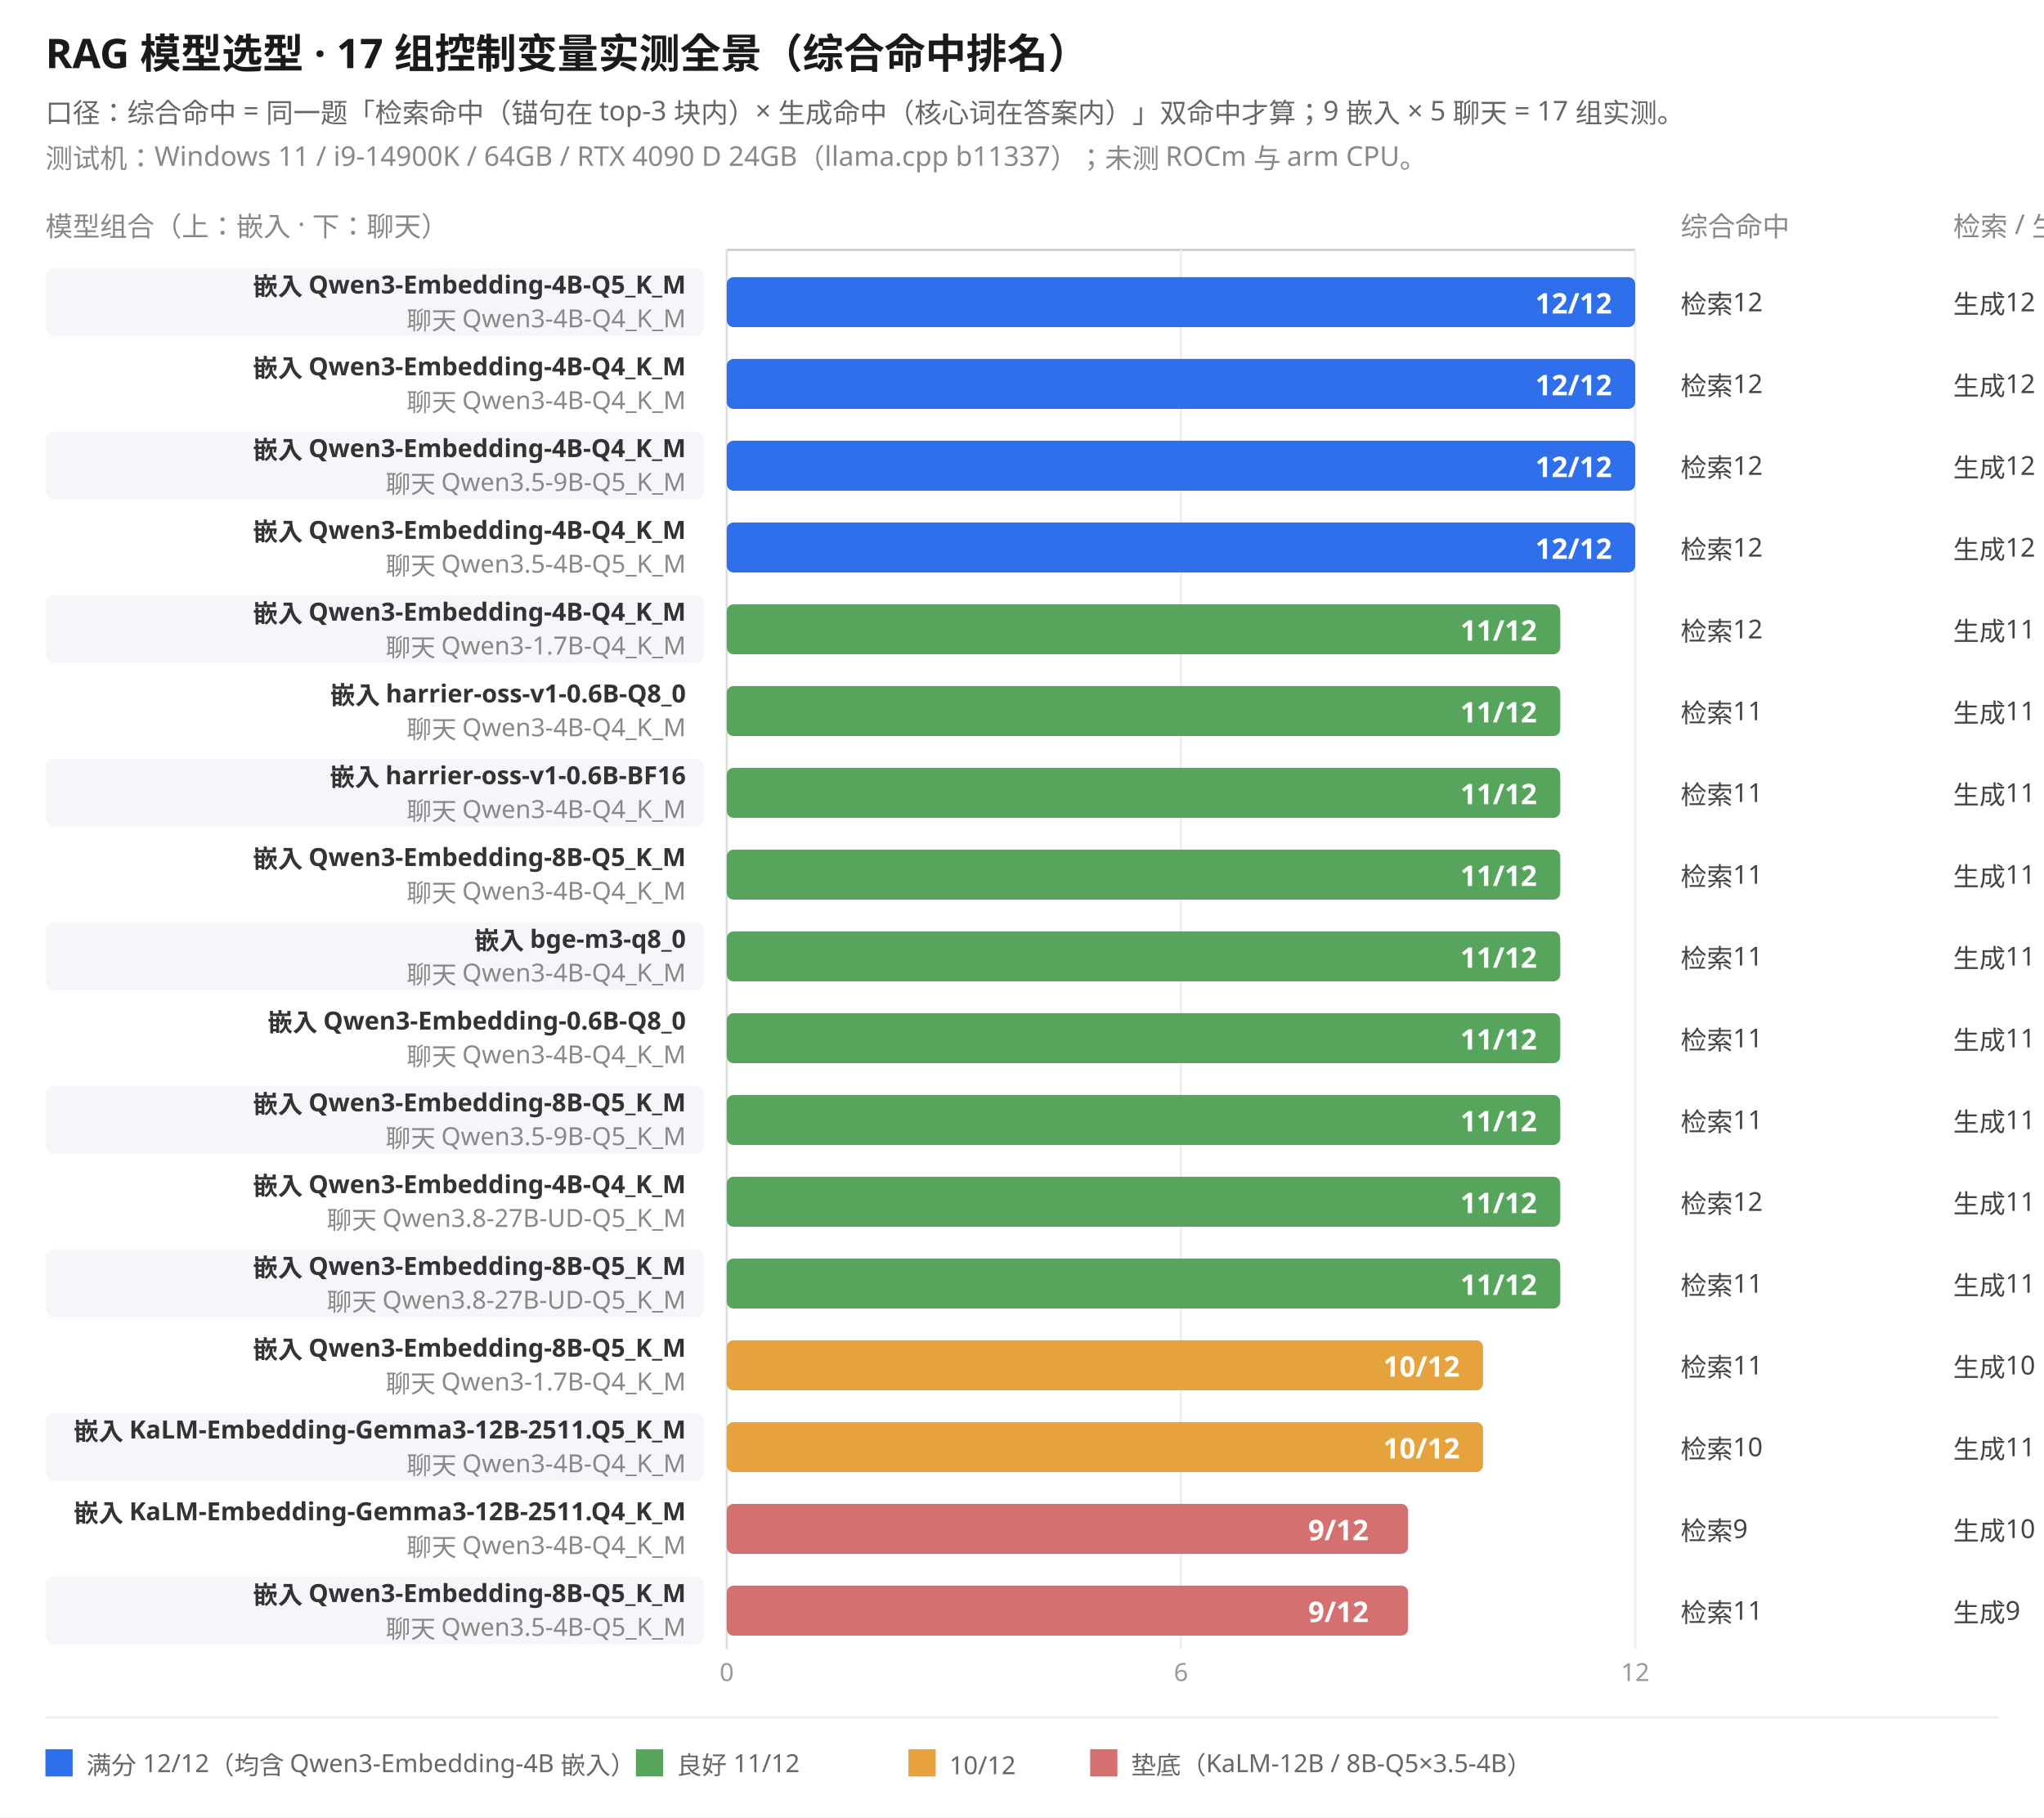
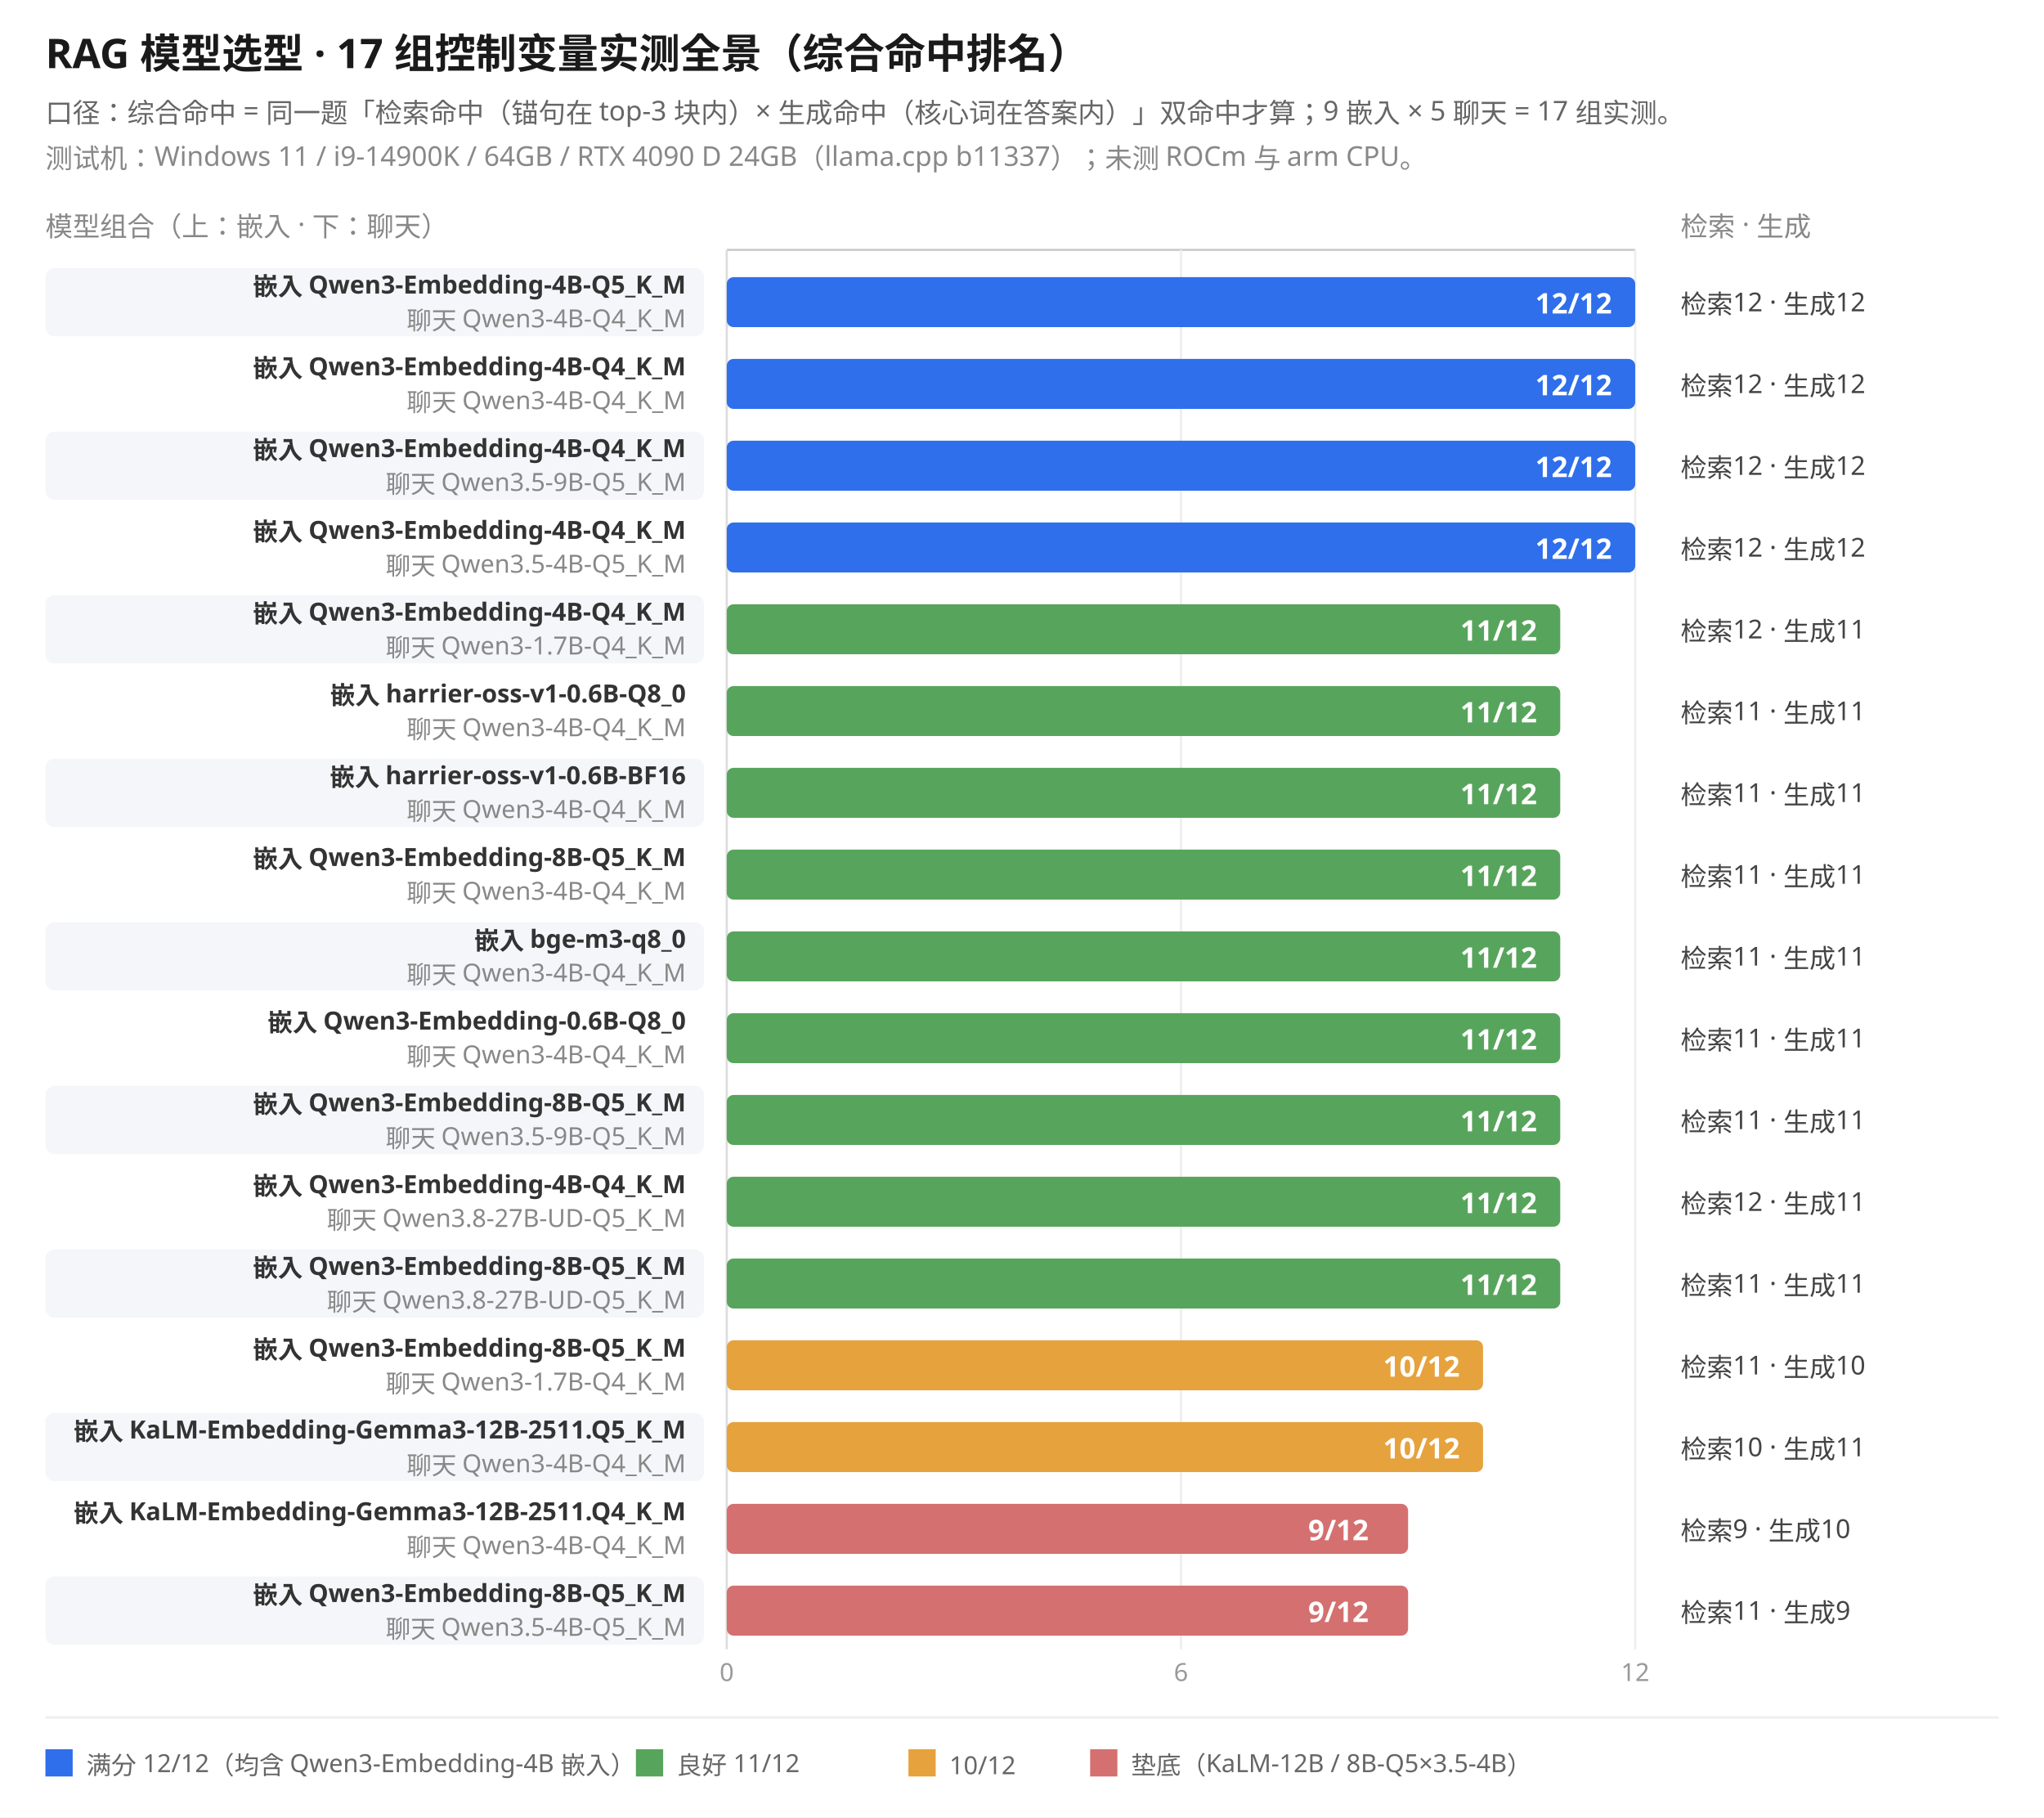
<svg xmlns="http://www.w3.org/2000/svg" width="900" height="800" viewBox="0 0 900 800" font-family="'Microsoft YaHei','PingFang SC',sans-serif">
  <rect width="900" height="800" fill="#ffffff" />
  <text x="20" y="30" font-size="18" font-weight="bold" fill="#1a1a1a">RAG 模型选型 · 17 组控制变量实测全景（综合命中排名）</text>
  <text x="20" y="54" font-size="12" fill="#666">口径：综合命中 = 同一题「检索命中（锚句在 top-3 块内）× 生成命中（核心词在答案内）」双命中才算；9 嵌入 × 5 聊天 = 17 组实测。</text>
  <text x="20" y="74" font-size="12" fill="#888">测试机：Windows 11 / i9-14900K / 64GB / RTX 4090 D 24GB（llama.cpp b11337）；未测 ROCm 与 arm CPU。</text>
  <text x="20" y="104" font-size="12" fill="#888">模型组合（上：嵌入 · 下：聊天）</text>
-   <text x="740" y="104" font-size="12" fill="#888">综合命中</text>
-   <text x="860" y="104" font-size="12" fill="#888">检索 / 生成</text>
+   <text x="740" y="104" font-size="12" fill="#888">检索 · 生成</text>
  <line x1="320" y1="110" x2="720" y2="110" stroke="#ccc" stroke-width="1" />
  <line x1="320" y1="110" x2="320" y2="726" stroke="#ddd" stroke-width="1" />
  <line x1="520" y1="110" x2="520" y2="726" stroke="#eee" stroke-width="1" />
  <line x1="720" y1="110" x2="720" y2="726" stroke="#eee" stroke-width="1" />
  <text x="320" y="740" font-size="11" fill="#999" text-anchor="middle">0</text>
  <text x="520" y="740" font-size="11" fill="#999" text-anchor="middle">6</text>
  <text x="720" y="740" font-size="11" fill="#999" text-anchor="middle">12</text>
  <rect x="20" y="118" width="290" height="30" rx="4" fill="#f4f6f9" />
  <text x="302" y="130" font-size="11" font-weight="bold" fill="#333" text-anchor="end">嵌入 Qwen3-Embedding-4B-Q5_K_M</text>
  <text x="302" y="145" font-size="11" fill="#888" text-anchor="end">聊天 Qwen3-4B-Q4_K_M</text>
  <rect x="320" y="122" width="400" height="22" rx="3" fill="#2f6feb" />
  <text x="676" y="138" font-size="12.5" font-weight="bold" fill="#ffffff">12/12</text>
-   <text x="740" y="138" font-size="11.5" fill="#444">检索12</text>
-   <text x="860" y="138" font-size="11.5" fill="#444">生成12</text>
+   <text x="740" y="138" font-size="11.5" fill="#444">检索12 · 生成12</text>
  <rect x="20" y="154" width="290" height="30" rx="4" fill="#ffffff" />
  <text x="302" y="166" font-size="11" font-weight="bold" fill="#333" text-anchor="end">嵌入 Qwen3-Embedding-4B-Q4_K_M</text>
  <text x="302" y="181" font-size="11" fill="#888" text-anchor="end">聊天 Qwen3-4B-Q4_K_M</text>
  <rect x="320" y="158" width="400" height="22" rx="3" fill="#2f6feb" />
  <text x="676" y="174" font-size="12.5" font-weight="bold" fill="#ffffff">12/12</text>
-   <text x="740" y="174" font-size="11.5" fill="#444">检索12</text>
-   <text x="860" y="174" font-size="11.5" fill="#444">生成12</text>
+   <text x="740" y="174" font-size="11.5" fill="#444">检索12 · 生成12</text>
  <rect x="20" y="190" width="290" height="30" rx="4" fill="#f4f6f9" />
  <text x="302" y="202" font-size="11" font-weight="bold" fill="#333" text-anchor="end">嵌入 Qwen3-Embedding-4B-Q4_K_M</text>
  <text x="302" y="217" font-size="11" fill="#888" text-anchor="end">聊天 Qwen3.5-9B-Q5_K_M</text>
  <rect x="320" y="194" width="400" height="22" rx="3" fill="#2f6feb" />
  <text x="676" y="210" font-size="12.5" font-weight="bold" fill="#ffffff">12/12</text>
-   <text x="740" y="210" font-size="11.5" fill="#444">检索12</text>
-   <text x="860" y="210" font-size="11.5" fill="#444">生成12</text>
+   <text x="740" y="210" font-size="11.5" fill="#444">检索12 · 生成12</text>
  <rect x="20" y="226" width="290" height="30" rx="4" fill="#ffffff" />
  <text x="302" y="238" font-size="11" font-weight="bold" fill="#333" text-anchor="end">嵌入 Qwen3-Embedding-4B-Q4_K_M</text>
  <text x="302" y="253" font-size="11" fill="#888" text-anchor="end">聊天 Qwen3.5-4B-Q5_K_M</text>
  <rect x="320" y="230" width="400" height="22" rx="3" fill="#2f6feb" />
  <text x="676" y="246" font-size="12.5" font-weight="bold" fill="#ffffff">12/12</text>
-   <text x="740" y="246" font-size="11.5" fill="#444">检索12</text>
-   <text x="860" y="246" font-size="11.5" fill="#444">生成12</text>
+   <text x="740" y="246" font-size="11.5" fill="#444">检索12 · 生成12</text>
  <rect x="20" y="262" width="290" height="30" rx="4" fill="#f4f6f9" />
  <text x="302" y="274" font-size="11" font-weight="bold" fill="#333" text-anchor="end">嵌入 Qwen3-Embedding-4B-Q4_K_M</text>
  <text x="302" y="289" font-size="11" fill="#888" text-anchor="end">聊天 Qwen3-1.7B-Q4_K_M</text>
  <rect x="320" y="266" width="367" height="22" rx="3" fill="#57a55c" />
  <text x="643" y="282" font-size="12.5" font-weight="bold" fill="#ffffff">11/12</text>
-   <text x="740" y="282" font-size="11.5" fill="#444">检索12</text>
-   <text x="860" y="282" font-size="11.5" fill="#444">生成11</text>
+   <text x="740" y="282" font-size="11.5" fill="#444">检索12 · 生成11</text>
  <rect x="20" y="298" width="290" height="30" rx="4" fill="#ffffff" />
  <text x="302" y="310" font-size="11" font-weight="bold" fill="#333" text-anchor="end">嵌入 harrier-oss-v1-0.6B-Q8_0</text>
  <text x="302" y="325" font-size="11" fill="#888" text-anchor="end">聊天 Qwen3-4B-Q4_K_M</text>
  <rect x="320" y="302" width="367" height="22" rx="3" fill="#57a55c" />
  <text x="643" y="318" font-size="12.5" font-weight="bold" fill="#ffffff">11/12</text>
-   <text x="740" y="318" font-size="11.5" fill="#444">检索11</text>
-   <text x="860" y="318" font-size="11.5" fill="#444">生成11</text>
+   <text x="740" y="318" font-size="11.5" fill="#444">检索11 · 生成11</text>
  <rect x="20" y="334" width="290" height="30" rx="4" fill="#f4f6f9" />
  <text x="302" y="346" font-size="11" font-weight="bold" fill="#333" text-anchor="end">嵌入 harrier-oss-v1-0.6B-BF16</text>
  <text x="302" y="361" font-size="11" fill="#888" text-anchor="end">聊天 Qwen3-4B-Q4_K_M</text>
  <rect x="320" y="338" width="367" height="22" rx="3" fill="#57a55c" />
  <text x="643" y="354" font-size="12.5" font-weight="bold" fill="#ffffff">11/12</text>
-   <text x="740" y="354" font-size="11.5" fill="#444">检索11</text>
-   <text x="860" y="354" font-size="11.5" fill="#444">生成11</text>
+   <text x="740" y="354" font-size="11.5" fill="#444">检索11 · 生成11</text>
  <rect x="20" y="370" width="290" height="30" rx="4" fill="#ffffff" />
  <text x="302" y="382" font-size="11" font-weight="bold" fill="#333" text-anchor="end">嵌入 Qwen3-Embedding-8B-Q5_K_M</text>
  <text x="302" y="397" font-size="11" fill="#888" text-anchor="end">聊天 Qwen3-4B-Q4_K_M</text>
  <rect x="320" y="374" width="367" height="22" rx="3" fill="#57a55c" />
  <text x="643" y="390" font-size="12.5" font-weight="bold" fill="#ffffff">11/12</text>
-   <text x="740" y="390" font-size="11.5" fill="#444">检索11</text>
-   <text x="860" y="390" font-size="11.5" fill="#444">生成11</text>
+   <text x="740" y="390" font-size="11.5" fill="#444">检索11 · 生成11</text>
  <rect x="20" y="406" width="290" height="30" rx="4" fill="#f4f6f9" />
  <text x="302" y="418" font-size="11" font-weight="bold" fill="#333" text-anchor="end">嵌入 bge-m3-q8_0</text>
  <text x="302" y="433" font-size="11" fill="#888" text-anchor="end">聊天 Qwen3-4B-Q4_K_M</text>
  <rect x="320" y="410" width="367" height="22" rx="3" fill="#57a55c" />
  <text x="643" y="426" font-size="12.5" font-weight="bold" fill="#ffffff">11/12</text>
-   <text x="740" y="426" font-size="11.5" fill="#444">检索11</text>
-   <text x="860" y="426" font-size="11.5" fill="#444">生成11</text>
+   <text x="740" y="426" font-size="11.5" fill="#444">检索11 · 生成11</text>
  <rect x="20" y="442" width="290" height="30" rx="4" fill="#ffffff" />
  <text x="302" y="454" font-size="11" font-weight="bold" fill="#333" text-anchor="end">嵌入 Qwen3-Embedding-0.6B-Q8_0</text>
  <text x="302" y="469" font-size="11" fill="#888" text-anchor="end">聊天 Qwen3-4B-Q4_K_M</text>
  <rect x="320" y="446" width="367" height="22" rx="3" fill="#57a55c" />
  <text x="643" y="462" font-size="12.5" font-weight="bold" fill="#ffffff">11/12</text>
-   <text x="740" y="462" font-size="11.5" fill="#444">检索11</text>
-   <text x="860" y="462" font-size="11.5" fill="#444">生成11</text>
+   <text x="740" y="462" font-size="11.5" fill="#444">检索11 · 生成11</text>
  <rect x="20" y="478" width="290" height="30" rx="4" fill="#f4f6f9" />
  <text x="302" y="490" font-size="11" font-weight="bold" fill="#333" text-anchor="end">嵌入 Qwen3-Embedding-8B-Q5_K_M</text>
  <text x="302" y="505" font-size="11" fill="#888" text-anchor="end">聊天 Qwen3.5-9B-Q5_K_M</text>
  <rect x="320" y="482" width="367" height="22" rx="3" fill="#57a55c" />
  <text x="643" y="498" font-size="12.5" font-weight="bold" fill="#ffffff">11/12</text>
-   <text x="740" y="498" font-size="11.5" fill="#444">检索11</text>
-   <text x="860" y="498" font-size="11.5" fill="#444">生成11</text>
+   <text x="740" y="498" font-size="11.5" fill="#444">检索11 · 生成11</text>
  <rect x="20" y="514" width="290" height="30" rx="4" fill="#ffffff" />
  <text x="302" y="526" font-size="11" font-weight="bold" fill="#333" text-anchor="end">嵌入 Qwen3-Embedding-4B-Q4_K_M</text>
  <text x="302" y="541" font-size="11" fill="#888" text-anchor="end">聊天 Qwen3.8-27B-UD-Q5_K_M</text>
  <rect x="320" y="518" width="367" height="22" rx="3" fill="#57a55c" />
  <text x="643" y="534" font-size="12.5" font-weight="bold" fill="#ffffff">11/12</text>
-   <text x="740" y="534" font-size="11.5" fill="#444">检索12</text>
-   <text x="860" y="534" font-size="11.5" fill="#444">生成11</text>
+   <text x="740" y="534" font-size="11.5" fill="#444">检索12 · 生成11</text>
  <rect x="20" y="550" width="290" height="30" rx="4" fill="#f4f6f9" />
  <text x="302" y="562" font-size="11" font-weight="bold" fill="#333" text-anchor="end">嵌入 Qwen3-Embedding-8B-Q5_K_M</text>
  <text x="302" y="577" font-size="11" fill="#888" text-anchor="end">聊天 Qwen3.8-27B-UD-Q5_K_M</text>
  <rect x="320" y="554" width="367" height="22" rx="3" fill="#57a55c" />
  <text x="643" y="570" font-size="12.5" font-weight="bold" fill="#ffffff">11/12</text>
-   <text x="740" y="570" font-size="11.5" fill="#444">检索11</text>
-   <text x="860" y="570" font-size="11.5" fill="#444">生成11</text>
+   <text x="740" y="570" font-size="11.5" fill="#444">检索11 · 生成11</text>
  <rect x="20" y="586" width="290" height="30" rx="4" fill="#ffffff" />
  <text x="302" y="598" font-size="11" font-weight="bold" fill="#333" text-anchor="end">嵌入 Qwen3-Embedding-8B-Q5_K_M</text>
  <text x="302" y="613" font-size="11" fill="#888" text-anchor="end">聊天 Qwen3-1.7B-Q4_K_M</text>
  <rect x="320" y="590" width="333" height="22" rx="3" fill="#e6a23c" />
  <text x="609" y="606" font-size="12.5" font-weight="bold" fill="#ffffff">10/12</text>
-   <text x="740" y="606" font-size="11.5" fill="#444">检索11</text>
-   <text x="860" y="606" font-size="11.5" fill="#444">生成10</text>
+   <text x="740" y="606" font-size="11.5" fill="#444">检索11 · 生成10</text>
  <rect x="20" y="622" width="290" height="30" rx="4" fill="#f4f6f9" />
  <text x="302" y="634" font-size="11" font-weight="bold" fill="#333" text-anchor="end">嵌入 KaLM-Embedding-Gemma3-12B-2511.Q5_K_M</text>
  <text x="302" y="649" font-size="11" fill="#888" text-anchor="end">聊天 Qwen3-4B-Q4_K_M</text>
  <rect x="320" y="626" width="333" height="22" rx="3" fill="#e6a23c" />
  <text x="609" y="642" font-size="12.5" font-weight="bold" fill="#ffffff">10/12</text>
-   <text x="740" y="642" font-size="11.5" fill="#444">检索10</text>
-   <text x="860" y="642" font-size="11.5" fill="#444">生成11</text>
+   <text x="740" y="642" font-size="11.5" fill="#444">检索10 · 生成11</text>
  <rect x="20" y="658" width="290" height="30" rx="4" fill="#ffffff" />
  <text x="302" y="670" font-size="11" font-weight="bold" fill="#333" text-anchor="end">嵌入 KaLM-Embedding-Gemma3-12B-2511.Q4_K_M</text>
  <text x="302" y="685" font-size="11" fill="#888" text-anchor="end">聊天 Qwen3-4B-Q4_K_M</text>
  <rect x="320" y="662" width="300" height="22" rx="3" fill="#d4706f" />
  <text x="576" y="678" font-size="12.5" font-weight="bold" fill="#ffffff">9/12</text>
-   <text x="740" y="678" font-size="11.5" fill="#444">检索9</text>
-   <text x="860" y="678" font-size="11.5" fill="#444">生成10</text>
+   <text x="740" y="678" font-size="11.5" fill="#444">检索9 · 生成10</text>
  <rect x="20" y="694" width="290" height="30" rx="4" fill="#f4f6f9" />
  <text x="302" y="706" font-size="11" font-weight="bold" fill="#333" text-anchor="end">嵌入 Qwen3-Embedding-8B-Q5_K_M</text>
  <text x="302" y="721" font-size="11" fill="#888" text-anchor="end">聊天 Qwen3.5-4B-Q5_K_M</text>
  <rect x="320" y="698" width="300" height="22" rx="3" fill="#d4706f" />
  <text x="576" y="714" font-size="12.5" font-weight="bold" fill="#ffffff">9/12</text>
-   <text x="740" y="714" font-size="11.5" fill="#444">检索11</text>
-   <text x="860" y="714" font-size="11.5" fill="#444">生成9</text>
+   <text x="740" y="714" font-size="11.5" fill="#444">检索11 · 生成9</text>
  <line x1="20" y1="756" x2="880" y2="756" stroke="#eee" stroke-width="1" />
  <rect x="20" y="770" width="12" height="12" fill="#2f6feb" />
  <text x="38" y="781" font-size="11" fill="#666">满分 12/12（均含 Qwen3-Embedding-4B 嵌入）</text>
  <rect x="280" y="770" width="12" height="12" fill="#57a55c" />
  <text x="298" y="781" font-size="11" fill="#666">良好 11/12</text>
  <rect x="400" y="770" width="12" height="12" fill="#e6a23c" />
  <text x="418" y="781" font-size="11" fill="#666">10/12</text>
  <rect x="480" y="770" width="12" height="12" fill="#d4706f" />
  <text x="498" y="781" font-size="11" fill="#666">垫底（KaLM-12B / 8B-Q5×3.5-4B）</text>
</svg>
